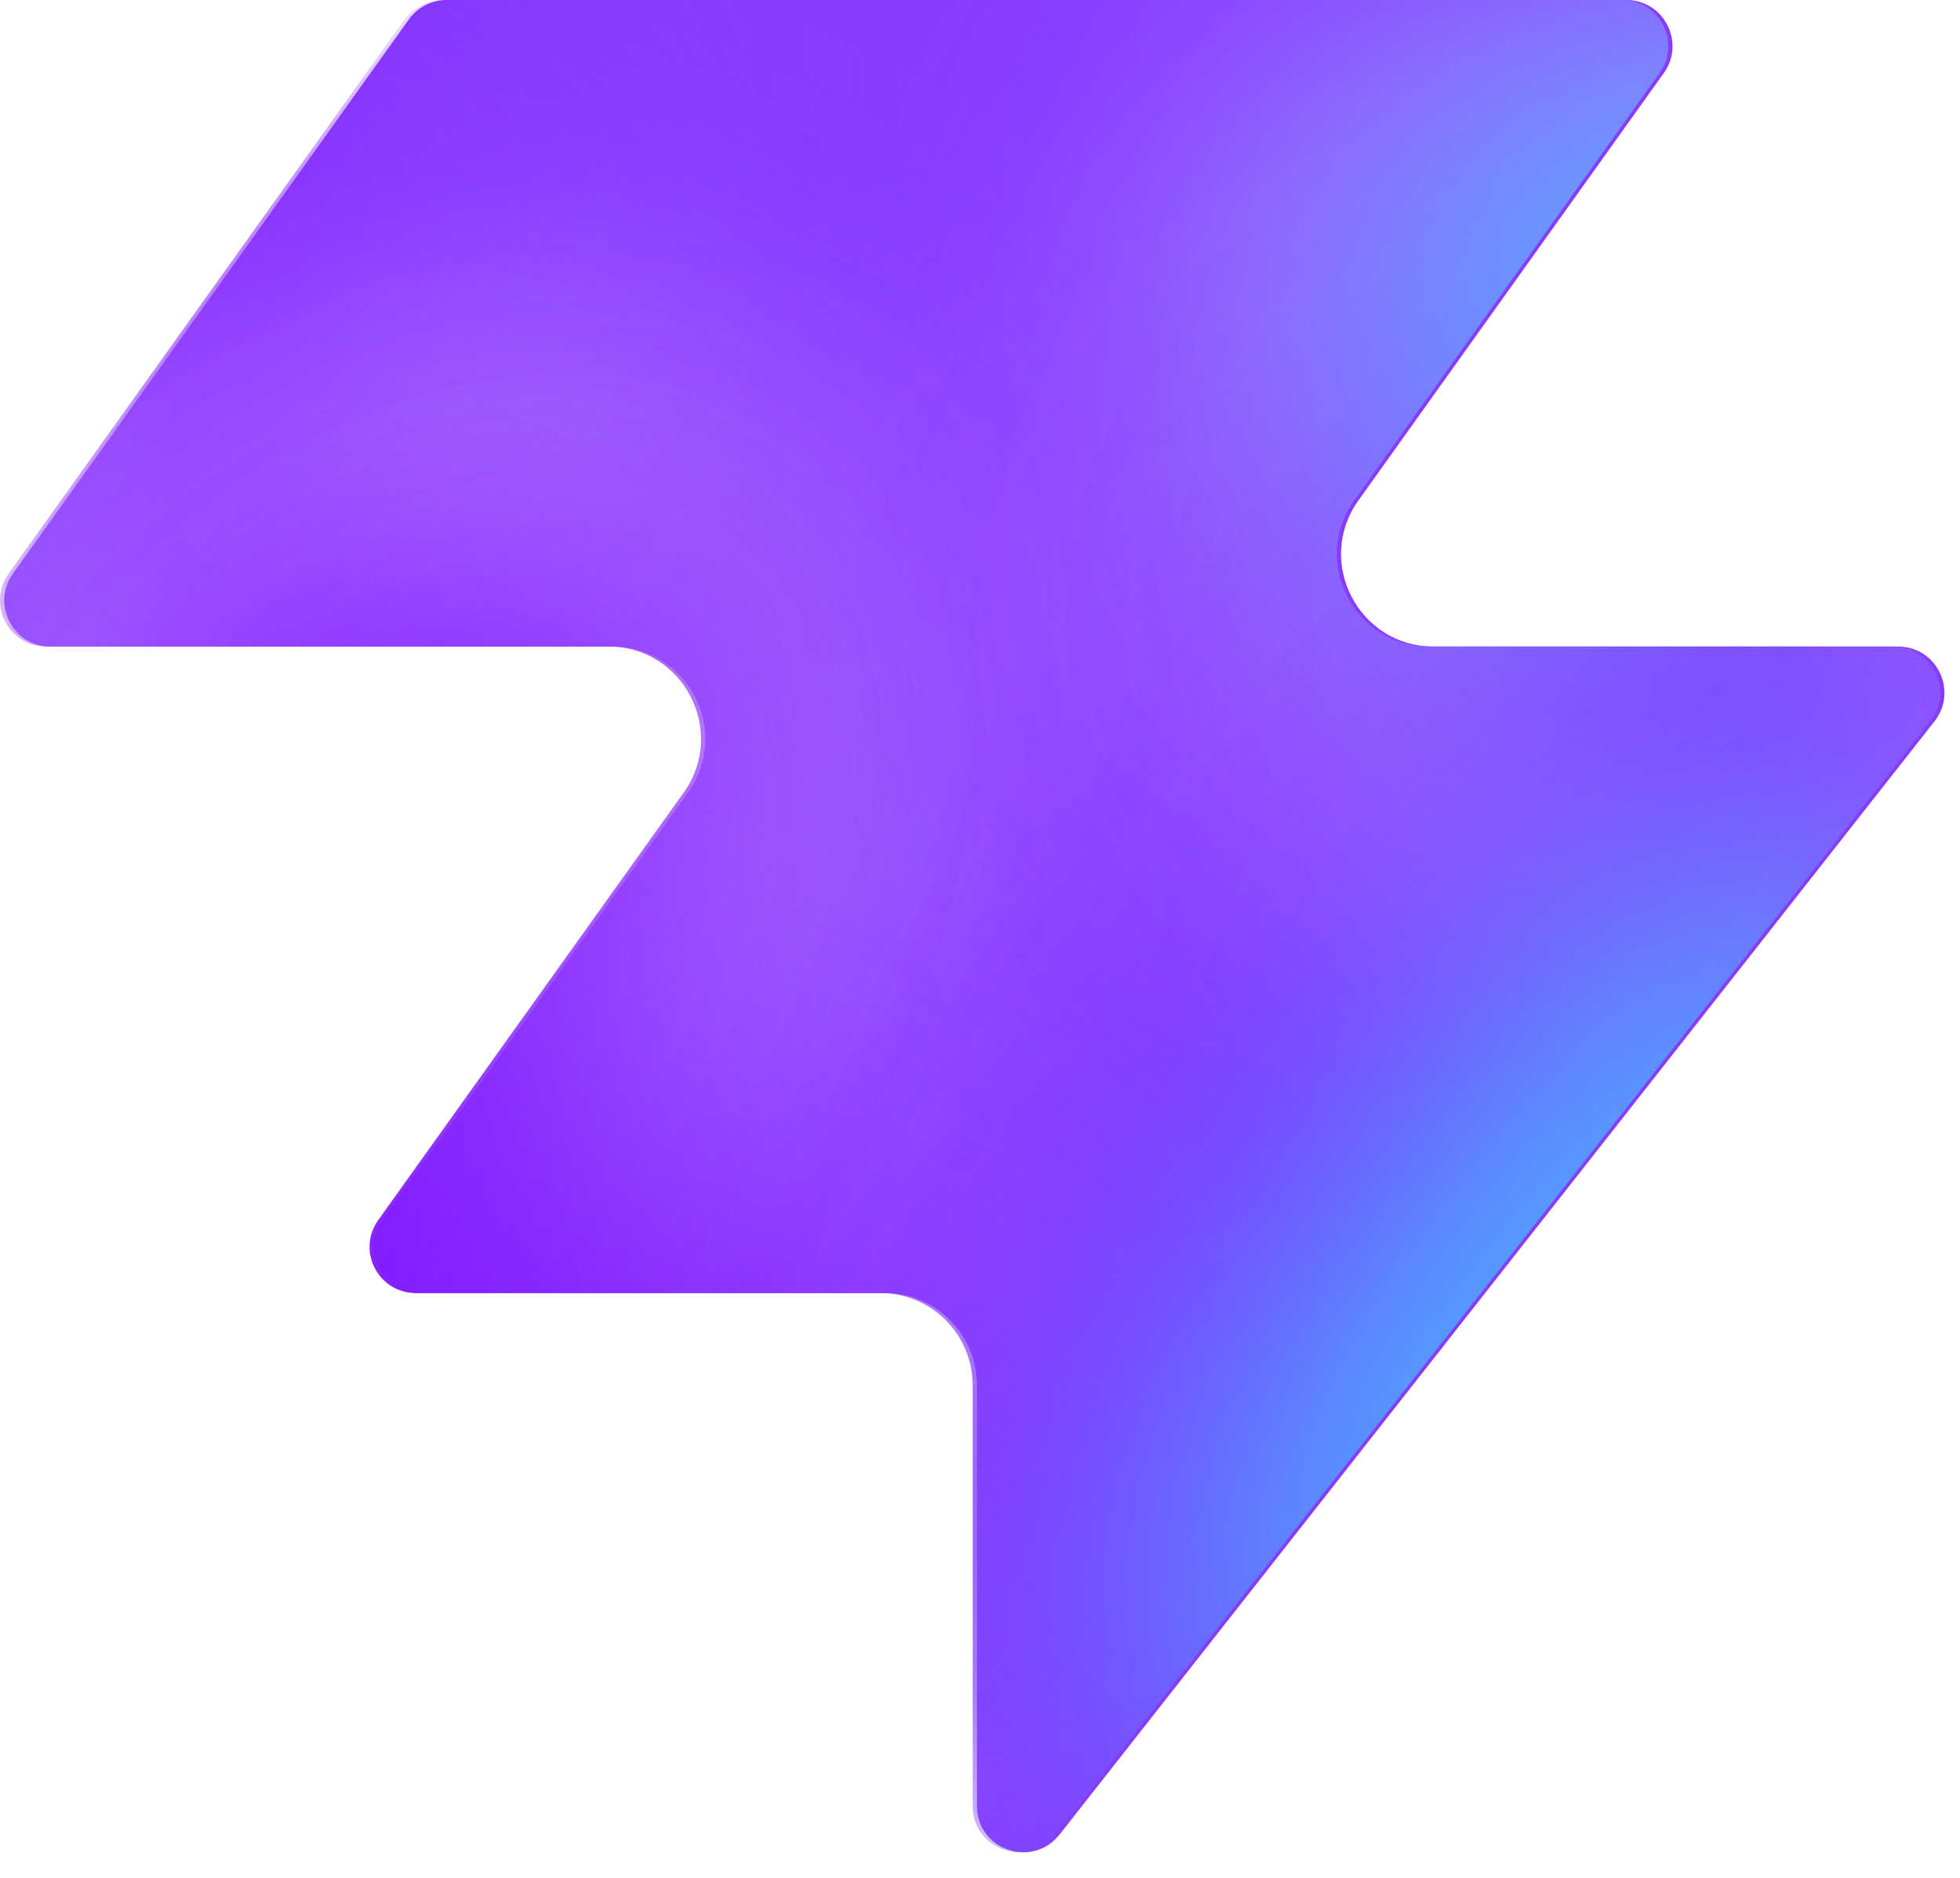
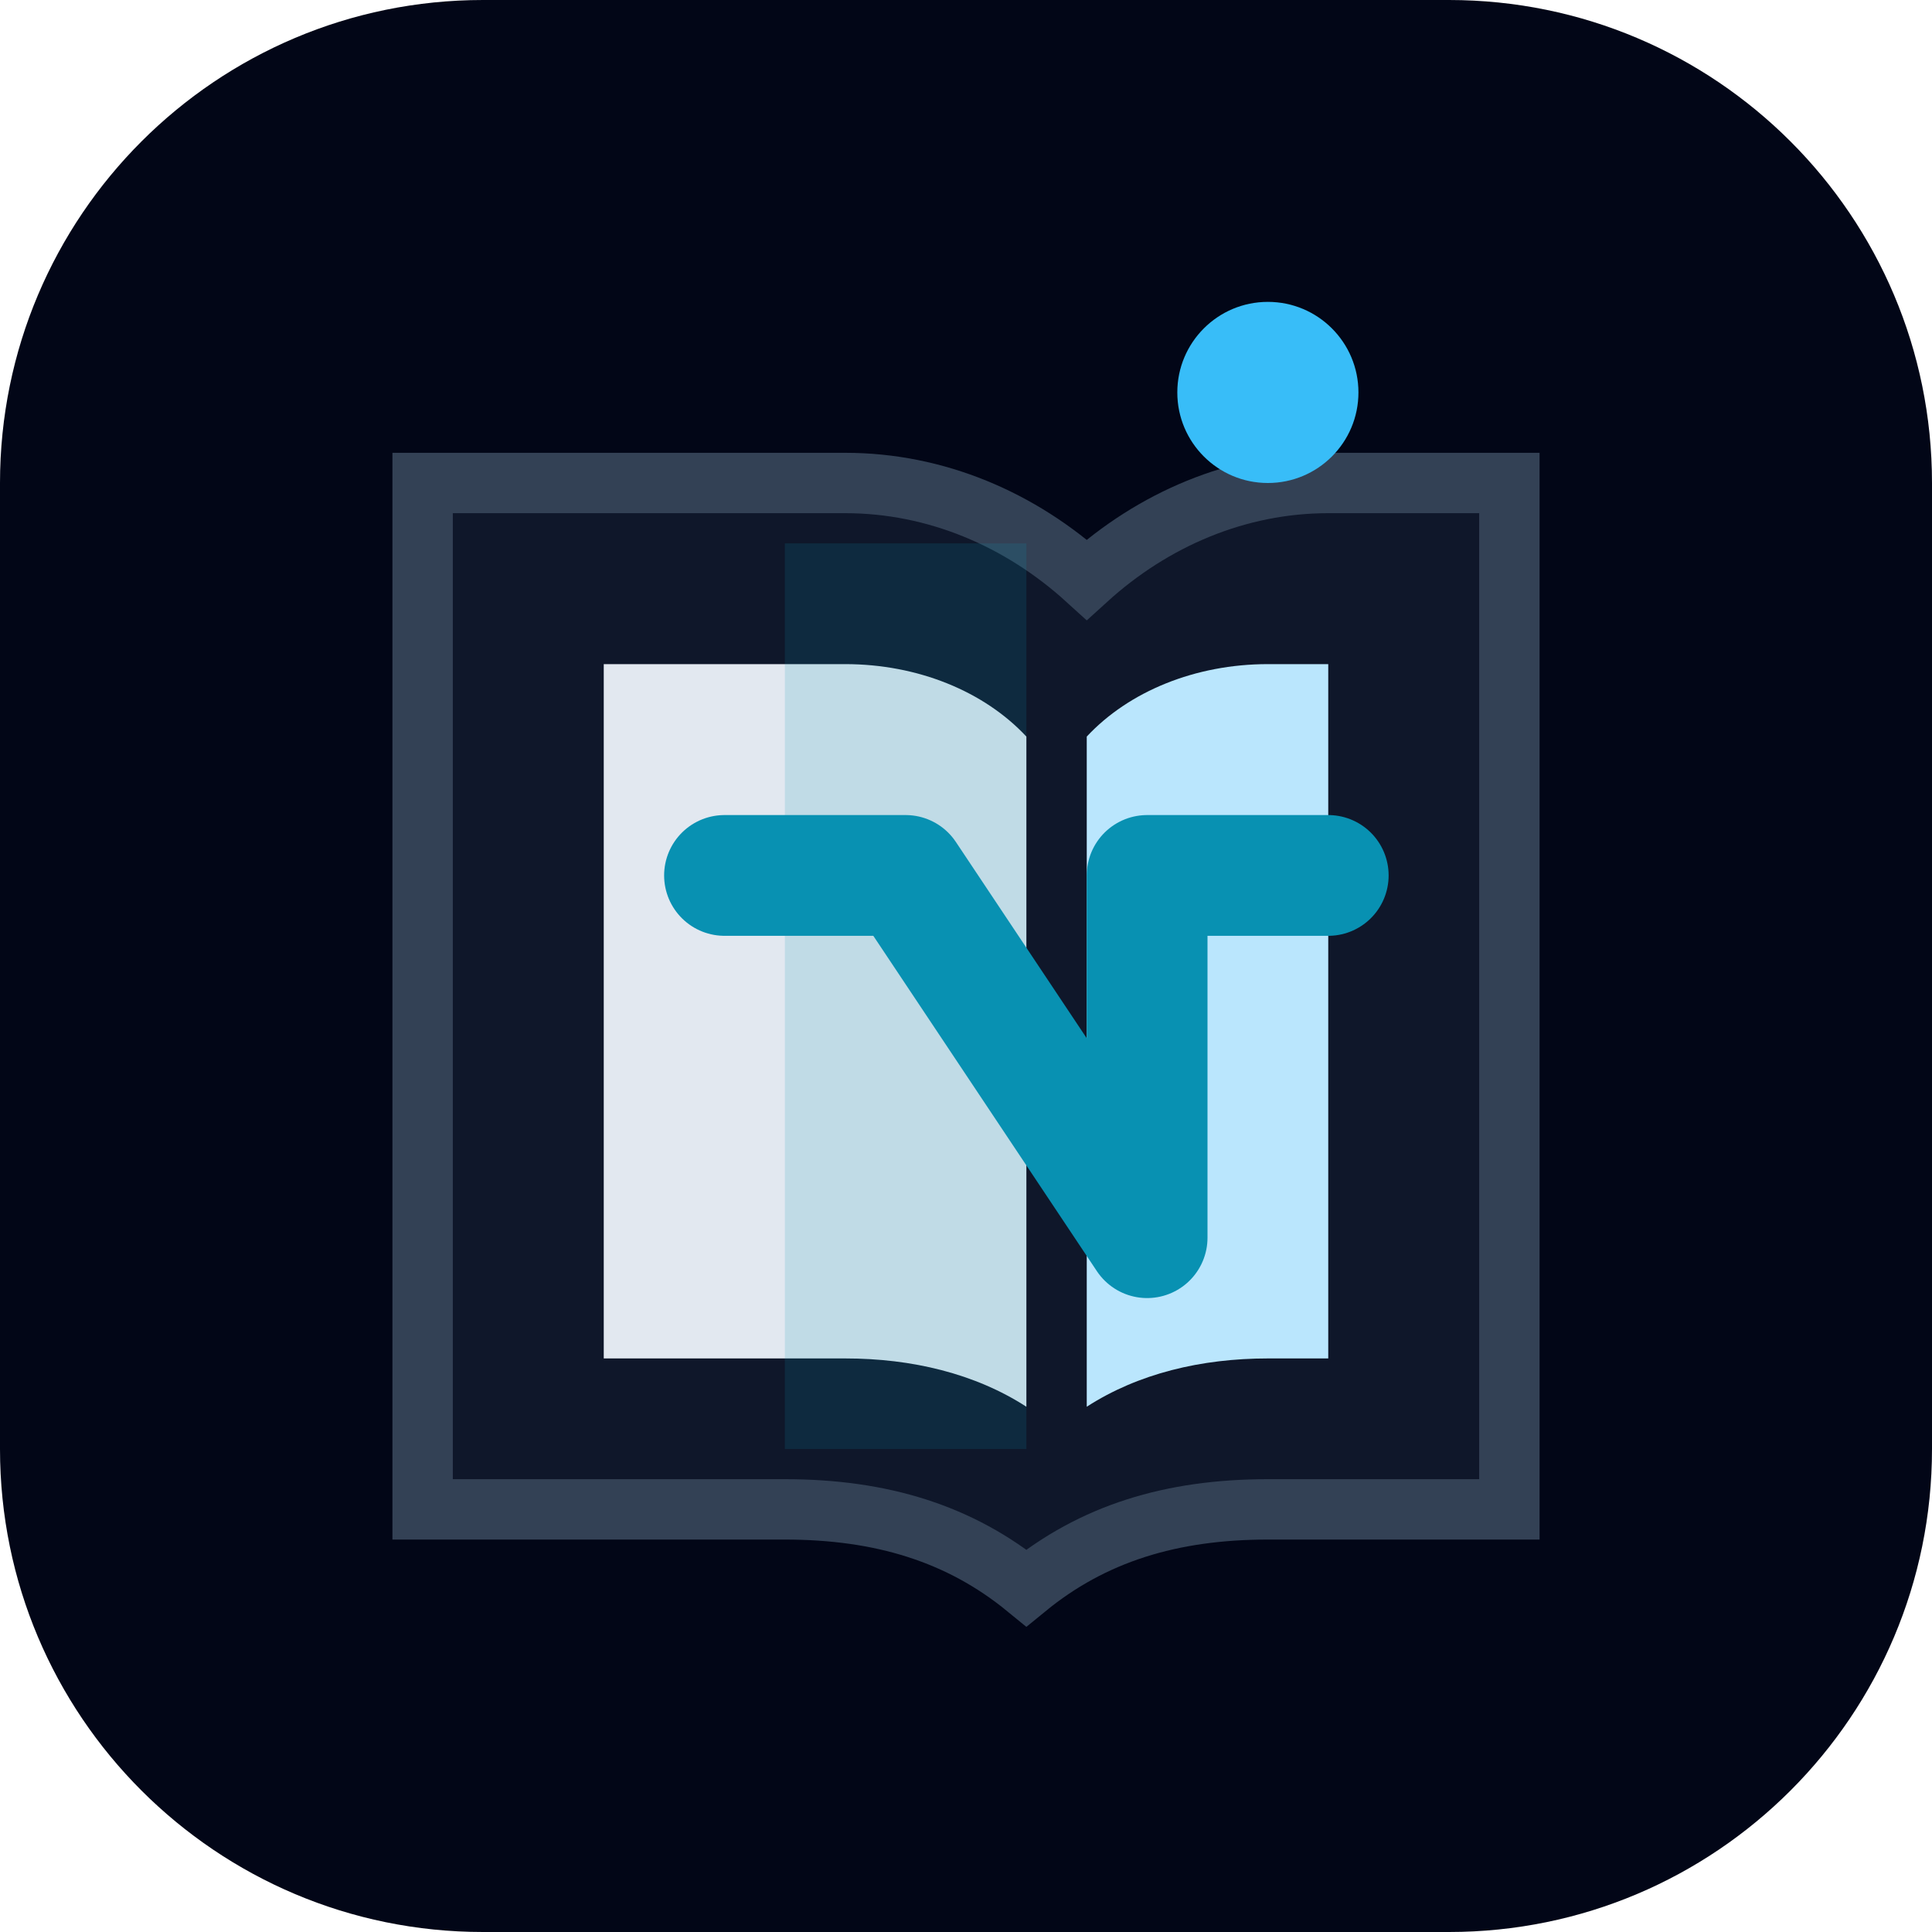
- <svg xmlns="http://www.w3.org/2000/svg" width="48" height="46" fill="none" viewBox="0 0 48 46">
-   <path fill="#863bff" d="M25.946 44.938c-.664.845-2.021.375-2.021-.698V33.937a2.26 2.26 0 0 0-2.262-2.262H10.287c-.92 0-1.456-1.04-.92-1.788l7.48-10.471c1.07-1.497 0-3.578-1.842-3.578H1.237c-.92 0-1.456-1.04-.92-1.788L10.013.474c.214-.297.556-.474.92-.474h28.894c.92 0 1.456 1.04.92 1.788l-7.48 10.471c-1.07 1.498 0 3.579 1.842 3.579h11.377c.943 0 1.473 1.088.89 1.83L25.947 44.94z" style="fill:#863bff;fill:color(display-p3 .525 .23 1);fill-opacity:1" />
-   <mask id="a" width="48" height="46" x="0" y="0" maskUnits="userSpaceOnUse" style="mask-type:alpha">
-     <path fill="#000" d="M25.842 44.938c-.664.844-2.021.375-2.021-.698V33.937a2.26 2.26 0 0 0-2.262-2.262H10.183c-.92 0-1.456-1.04-.92-1.788l7.48-10.471c1.07-1.498 0-3.579-1.842-3.579H1.133c-.92 0-1.456-1.04-.92-1.787L9.91.473c.214-.297.556-.474.92-.474h28.894c.92 0 1.456 1.04.92 1.788l-7.48 10.471c-1.07 1.498 0 3.578 1.842 3.578h11.377c.943 0 1.473 1.088.89 1.832L25.843 44.94z" style="fill:#000;fill-opacity:1" />
-   </mask>
-   <g mask="url(#a)">
-     <g filter="url(#b)">
-       <ellipse cx="5.508" cy="14.704" fill="#ede6ff" rx="5.508" ry="14.704" style="fill:#ede6ff;fill:color(display-p3 .927 .903 1);fill-opacity:1" transform="matrix(.00324 1 1 -.00324 -4.47 31.516)" />
-     </g>
-     <g filter="url(#c)">
-       <ellipse cx="10.399" cy="29.851" fill="#ede6ff" rx="10.399" ry="29.851" style="fill:#ede6ff;fill:color(display-p3 .927 .903 1);fill-opacity:1" transform="matrix(.00324 1 1 -.00324 -39.328 7.883)" />
-     </g>
-     <g filter="url(#d)">
-       <ellipse cx="5.508" cy="30.487" fill="#7e14ff" rx="5.508" ry="30.487" style="fill:#7e14ff;fill:color(display-p3 .492 .077 1);fill-opacity:1" transform="rotate(89.814 -25.913 -14.639)scale(1 -1)" />
-     </g>
-     <g filter="url(#e)">
-       <ellipse cx="5.508" cy="30.599" fill="#7e14ff" rx="5.508" ry="30.599" style="fill:#7e14ff;fill:color(display-p3 .492 .077 1);fill-opacity:1" transform="rotate(89.814 -32.644 -3.334)scale(1 -1)" />
-     </g>
-     <g filter="url(#f)">
-       <ellipse cx="5.508" cy="30.599" fill="#7e14ff" rx="5.508" ry="30.599" style="fill:#7e14ff;fill:color(display-p3 .492 .077 1);fill-opacity:1" transform="matrix(.00324 1 1 -.00324 -34.34 30.47)" />
-     </g>
-     <g filter="url(#g)">
-       <ellipse cx="14.072" cy="22.078" fill="#ede6ff" rx="14.072" ry="22.078" style="fill:#ede6ff;fill:color(display-p3 .927 .903 1);fill-opacity:1" transform="rotate(93.35 24.506 48.493)scale(-1 1)" />
-     </g>
-     <g filter="url(#h)">
-       <ellipse cx="3.47" cy="21.501" fill="#7e14ff" rx="3.47" ry="21.501" style="fill:#7e14ff;fill:color(display-p3 .492 .077 1);fill-opacity:1" transform="rotate(89.009 28.708 47.59)scale(-1 1)" />
-     </g>
-     <g filter="url(#i)">
-       <ellipse cx="3.47" cy="21.501" fill="#7e14ff" rx="3.47" ry="21.501" style="fill:#7e14ff;fill:color(display-p3 .492 .077 1);fill-opacity:1" transform="rotate(89.009 28.708 47.59)scale(-1 1)" />
-     </g>
-     <g filter="url(#j)">
-       <ellipse cx=".387" cy="8.972" fill="#7e14ff" rx="4.407" ry="29.108" style="fill:#7e14ff;fill:color(display-p3 .492 .077 1);fill-opacity:1" transform="rotate(39.51 .387 8.972)" />
-     </g>
-     <g filter="url(#k)">
-       <ellipse cx="47.523" cy="-6.092" fill="#7e14ff" rx="4.407" ry="29.108" style="fill:#7e14ff;fill:color(display-p3 .492 .077 1);fill-opacity:1" transform="rotate(37.892 47.523 -6.092)" />
-     </g>
-     <g filter="url(#l)">
-       <ellipse cx="41.412" cy="6.333" fill="#47bfff" rx="5.971" ry="9.665" style="fill:#47bfff;fill:color(display-p3 .28 .748 1);fill-opacity:1" transform="rotate(37.892 41.412 6.333)" />
-     </g>
-     <g filter="url(#m)">
-       <ellipse cx="-1.879" cy="38.332" fill="#7e14ff" rx="4.407" ry="29.108" style="fill:#7e14ff;fill:color(display-p3 .492 .077 1);fill-opacity:1" transform="rotate(37.892 -1.88 38.332)" />
-     </g>
-     <g filter="url(#n)">
-       <ellipse cx="-1.879" cy="38.332" fill="#7e14ff" rx="4.407" ry="29.108" style="fill:#7e14ff;fill:color(display-p3 .492 .077 1);fill-opacity:1" transform="rotate(37.892 -1.88 38.332)" />
-     </g>
-     <g filter="url(#o)">
-       <ellipse cx="35.651" cy="29.907" fill="#7e14ff" rx="4.407" ry="29.108" style="fill:#7e14ff;fill:color(display-p3 .492 .077 1);fill-opacity:1" transform="rotate(37.892 35.651 29.907)" />
-     </g>
-     <g filter="url(#p)">
-       <ellipse cx="38.418" cy="32.4" fill="#47bfff" rx="5.971" ry="15.297" style="fill:#47bfff;fill:color(display-p3 .28 .748 1);fill-opacity:1" transform="rotate(37.892 38.418 32.4)" />
-     </g>
-   </g>
-   <defs>
-     <filter id="b" width="60.045" height="41.654" x="-19.77" y="16.149" color-interpolation-filters="sRGB" filterUnits="userSpaceOnUse">
-       <feFlood flood-opacity="0" result="BackgroundImageFix" />
-       <feBlend in="SourceGraphic" in2="BackgroundImageFix" result="shape" />
-       <feGaussianBlur result="effect1_foregroundBlur_2002_17158" stdDeviation="7.659" />
-     </filter>
-     <filter id="c" width="90.34" height="51.437" x="-54.613" y="-7.533" color-interpolation-filters="sRGB" filterUnits="userSpaceOnUse">
-       <feFlood flood-opacity="0" result="BackgroundImageFix" />
-       <feBlend in="SourceGraphic" in2="BackgroundImageFix" result="shape" />
-       <feGaussianBlur result="effect1_foregroundBlur_2002_17158" stdDeviation="7.659" />
-     </filter>
-     <filter id="d" width="79.355" height="29.4" x="-49.64" y="2.03" color-interpolation-filters="sRGB" filterUnits="userSpaceOnUse">
-       <feFlood flood-opacity="0" result="BackgroundImageFix" />
-       <feBlend in="SourceGraphic" in2="BackgroundImageFix" result="shape" />
-       <feGaussianBlur result="effect1_foregroundBlur_2002_17158" stdDeviation="4.596" />
-     </filter>
-     <filter id="e" width="79.579" height="29.4" x="-45.045" y="20.029" color-interpolation-filters="sRGB" filterUnits="userSpaceOnUse">
-       <feFlood flood-opacity="0" result="BackgroundImageFix" />
-       <feBlend in="SourceGraphic" in2="BackgroundImageFix" result="shape" />
-       <feGaussianBlur result="effect1_foregroundBlur_2002_17158" stdDeviation="4.596" />
-     </filter>
-     <filter id="f" width="79.579" height="29.4" x="-43.513" y="21.178" color-interpolation-filters="sRGB" filterUnits="userSpaceOnUse">
-       <feFlood flood-opacity="0" result="BackgroundImageFix" />
-       <feBlend in="SourceGraphic" in2="BackgroundImageFix" result="shape" />
-       <feGaussianBlur result="effect1_foregroundBlur_2002_17158" stdDeviation="4.596" />
-     </filter>
-     <filter id="g" width="74.749" height="58.852" x="15.756" y="-17.901" color-interpolation-filters="sRGB" filterUnits="userSpaceOnUse">
-       <feFlood flood-opacity="0" result="BackgroundImageFix" />
-       <feBlend in="SourceGraphic" in2="BackgroundImageFix" result="shape" />
-       <feGaussianBlur result="effect1_foregroundBlur_2002_17158" stdDeviation="7.659" />
-     </filter>
-     <filter id="h" width="61.377" height="25.362" x="23.548" y="2.284" color-interpolation-filters="sRGB" filterUnits="userSpaceOnUse">
-       <feFlood flood-opacity="0" result="BackgroundImageFix" />
-       <feBlend in="SourceGraphic" in2="BackgroundImageFix" result="shape" />
-       <feGaussianBlur result="effect1_foregroundBlur_2002_17158" stdDeviation="4.596" />
-     </filter>
-     <filter id="i" width="61.377" height="25.362" x="23.548" y="2.284" color-interpolation-filters="sRGB" filterUnits="userSpaceOnUse">
-       <feFlood flood-opacity="0" result="BackgroundImageFix" />
-       <feBlend in="SourceGraphic" in2="BackgroundImageFix" result="shape" />
-       <feGaussianBlur result="effect1_foregroundBlur_2002_17158" stdDeviation="4.596" />
-     </filter>
-     <filter id="j" width="56.045" height="63.649" x="-27.636" y="-22.853" color-interpolation-filters="sRGB" filterUnits="userSpaceOnUse">
-       <feFlood flood-opacity="0" result="BackgroundImageFix" />
-       <feBlend in="SourceGraphic" in2="BackgroundImageFix" result="shape" />
-       <feGaussianBlur result="effect1_foregroundBlur_2002_17158" stdDeviation="4.596" />
-     </filter>
-     <filter id="k" width="54.814" height="64.646" x="20.116" y="-38.415" color-interpolation-filters="sRGB" filterUnits="userSpaceOnUse">
-       <feFlood flood-opacity="0" result="BackgroundImageFix" />
-       <feBlend in="SourceGraphic" in2="BackgroundImageFix" result="shape" />
-       <feGaussianBlur result="effect1_foregroundBlur_2002_17158" stdDeviation="4.596" />
-     </filter>
-     <filter id="l" width="33.541" height="35.313" x="24.641" y="-11.323" color-interpolation-filters="sRGB" filterUnits="userSpaceOnUse">
-       <feFlood flood-opacity="0" result="BackgroundImageFix" />
-       <feBlend in="SourceGraphic" in2="BackgroundImageFix" result="shape" />
-       <feGaussianBlur result="effect1_foregroundBlur_2002_17158" stdDeviation="4.596" />
-     </filter>
-     <filter id="m" width="54.814" height="64.646" x="-29.286" y="6.009" color-interpolation-filters="sRGB" filterUnits="userSpaceOnUse">
-       <feFlood flood-opacity="0" result="BackgroundImageFix" />
-       <feBlend in="SourceGraphic" in2="BackgroundImageFix" result="shape" />
-       <feGaussianBlur result="effect1_foregroundBlur_2002_17158" stdDeviation="4.596" />
-     </filter>
-     <filter id="n" width="54.814" height="64.646" x="-29.286" y="6.009" color-interpolation-filters="sRGB" filterUnits="userSpaceOnUse">
-       <feFlood flood-opacity="0" result="BackgroundImageFix" />
-       <feBlend in="SourceGraphic" in2="BackgroundImageFix" result="shape" />
-       <feGaussianBlur result="effect1_foregroundBlur_2002_17158" stdDeviation="4.596" />
-     </filter>
-     <filter id="o" width="54.814" height="64.646" x="8.244" y="-2.416" color-interpolation-filters="sRGB" filterUnits="userSpaceOnUse">
-       <feFlood flood-opacity="0" result="BackgroundImageFix" />
-       <feBlend in="SourceGraphic" in2="BackgroundImageFix" result="shape" />
-       <feGaussianBlur result="effect1_foregroundBlur_2002_17158" stdDeviation="4.596" />
-     </filter>
-     <filter id="p" width="39.409" height="43.623" x="18.713" y="10.588" color-interpolation-filters="sRGB" filterUnits="userSpaceOnUse">
-       <feFlood flood-opacity="0" result="BackgroundImageFix" />
-       <feBlend in="SourceGraphic" in2="BackgroundImageFix" result="shape" />
-       <feGaussianBlur result="effect1_foregroundBlur_2002_17158" stdDeviation="4.596" />
-     </filter>
-   </defs>
+ <svg xmlns="http://www.w3.org/2000/svg" viewBox="0 0 64 64" role="img" aria-label="Novelki">
+   <rect width="64" height="64" rx="16" fill="#020617" />
+   <path fill="#0f172a" stroke="#334155" stroke-width="2" d="M14 16h14c3 0 5.8 1.2 8 3.2 2.2-2 5-3.2 8-3.2h6v34h-8c-3.2 0-5.8.8-8 2.6-2.2-1.8-4.8-2.6-8-2.6H14z" />
+   <path fill="#e2e8f0" d="M20 22h8c2.4 0 4.6.9 6 2.4v22.2c-1.7-1.1-3.8-1.6-6-1.6h-8z" />
+   <path fill="#bae6fd" d="M36 24.4c1.4-1.5 3.6-2.4 6-2.4h2v23h-2c-2.2 0-4.3.5-6 1.6z" />
+   <path fill="#0891b2" d="M26 18h8v30h-8z" opacity=".16" />
+   <path fill="none" stroke="#0891b2" stroke-linecap="round" stroke-linejoin="round" stroke-width="4" d="M24 29h6l8 12V29h6" />
+   <path fill="#38bdf8" d="M45 13a3 3 0 1 1-6 0 3 3 0 0 1 6 0" />
</svg>
